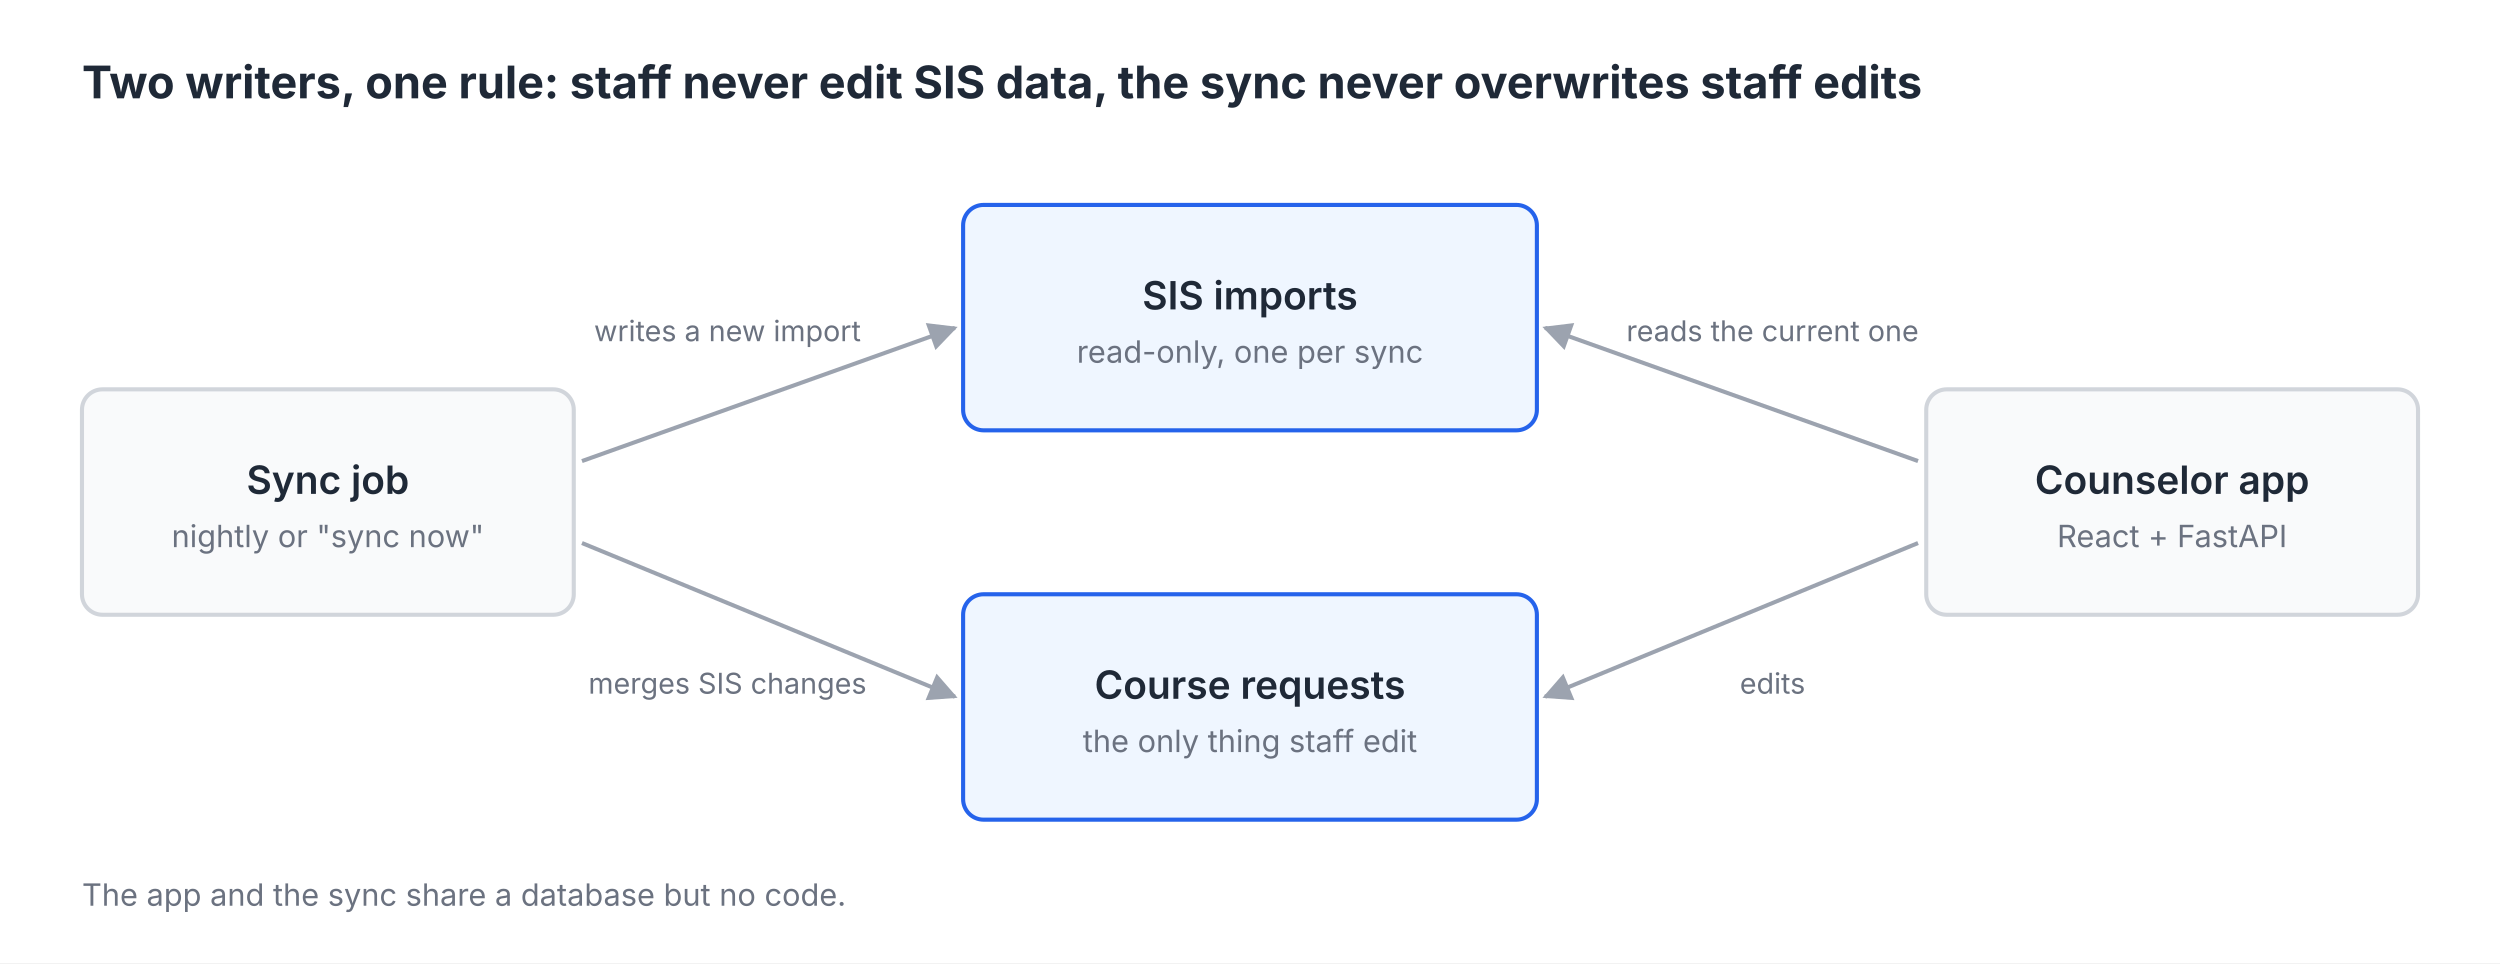
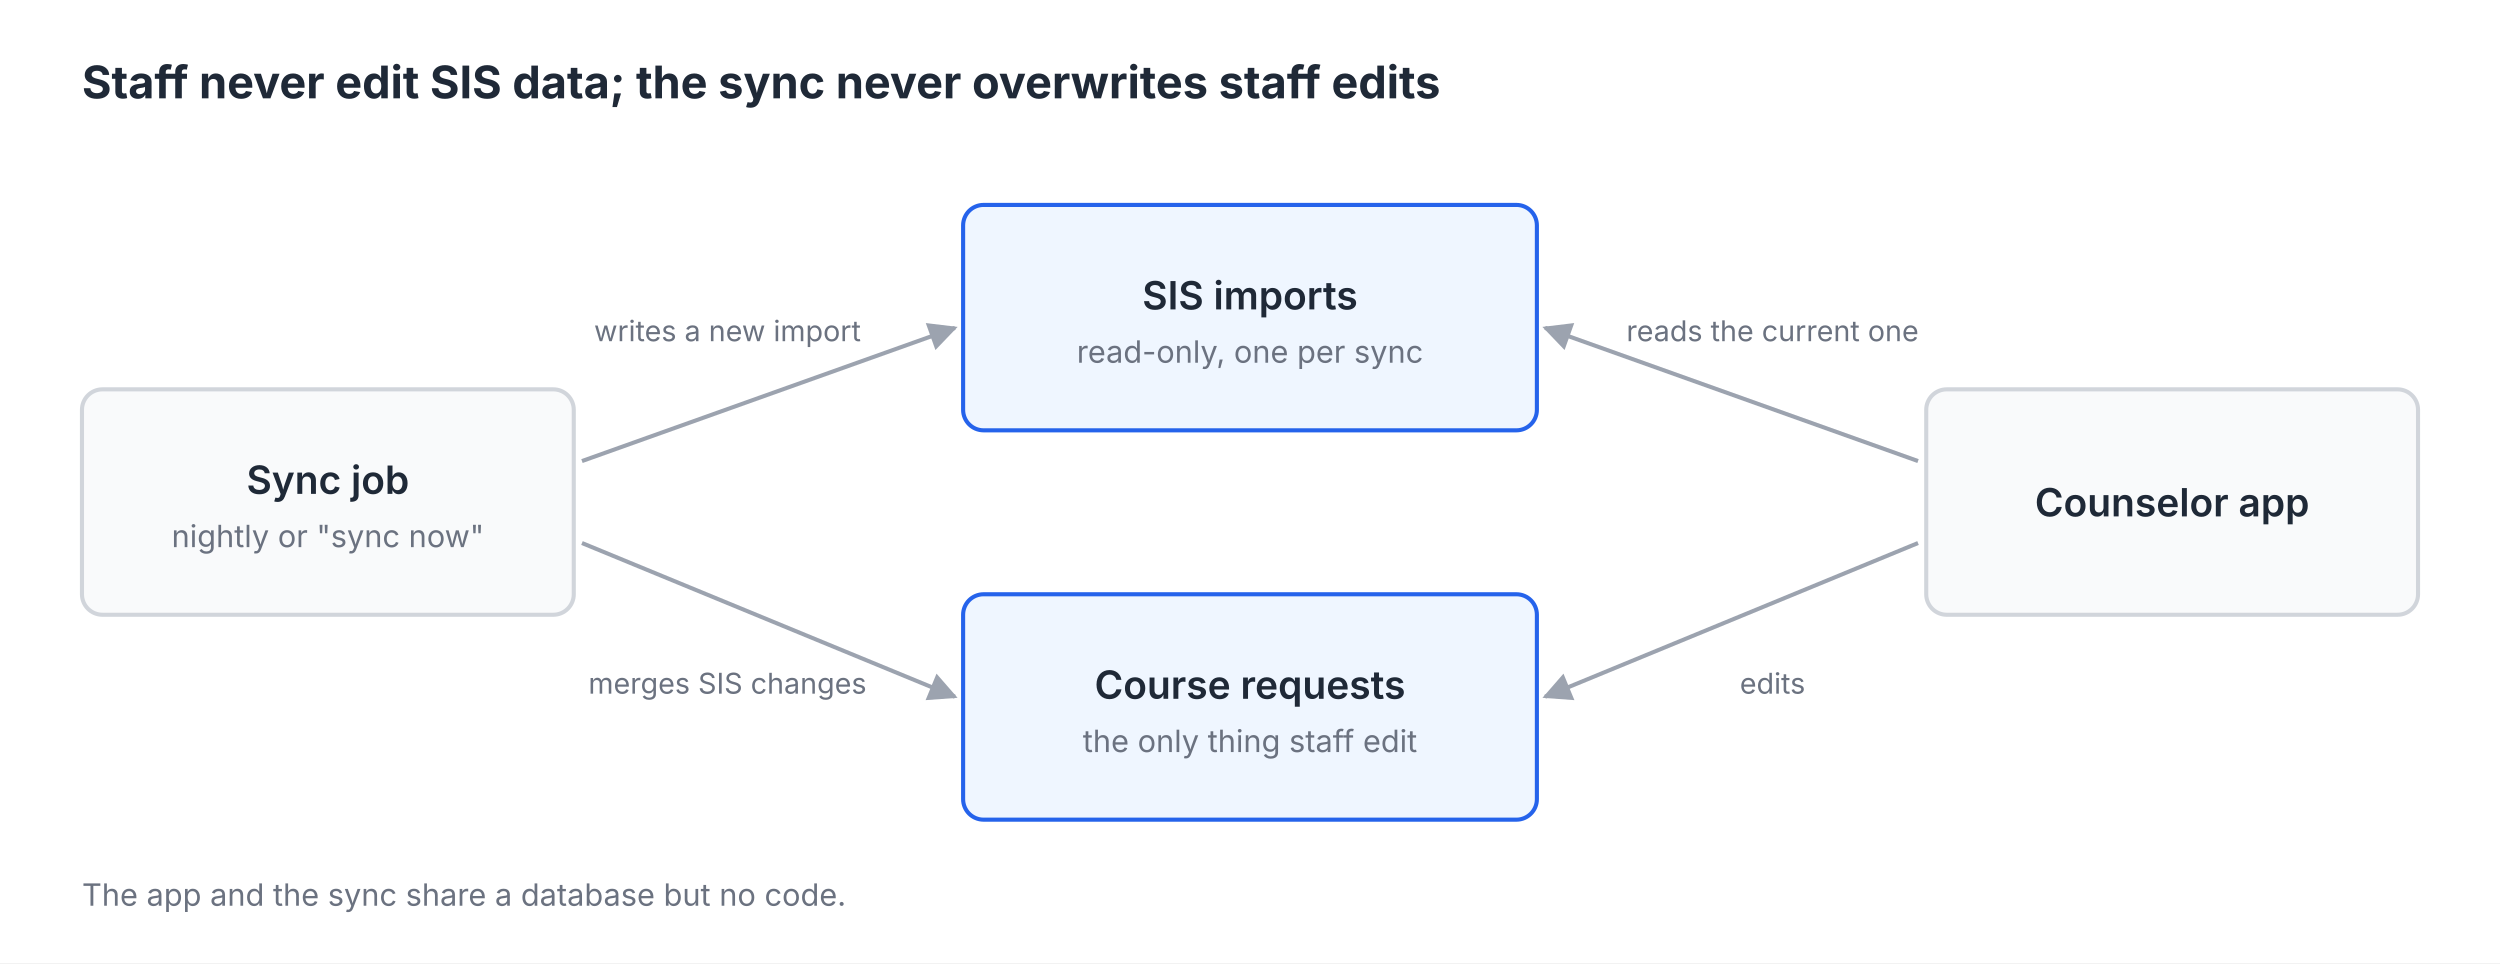
<svg xmlns="http://www.w3.org/2000/svg" width="1220" height="470" viewBox="0 0 1220 470" font-family="Inter, 'Segoe UI', Helvetica, Arial, sans-serif">
  <defs>
    <marker id="a" viewBox="0 0 10 10" refX="9" refY="5" markerWidth="7" markerHeight="7" orient="auto">
      <path d="M0,0 L10,5 L0,10 z" fill="#9ca3af" />
    </marker>
  </defs>
  <rect width="1220" height="470" fill="#ffffff" />
-   <text x="40" y="48" text-anchor="start" font-size="22" font-weight="700" fill="#1f2937">Two writers, one rule: staff never edit SIS data, the sync never overwrites staff edits</text>
+   <text x="40" y="48" text-anchor="start" font-size="22" font-weight="700" fill="#1f2937">Staff never edit SIS data; the sync never overwrites staff edits</text>
  <rect x="40" y="190" width="240" height="110" rx="10" fill="#f9fafb" stroke="#d1d5db" stroke-width="2" />
  <text x="160.0" y="241.0" text-anchor="middle" font-size="19" font-weight="600" fill="#1f2937">Sync job</text>
  <text x="160.0" y="267.0" text-anchor="middle" font-size="15" fill="#6b7280">nightly or "sync now"</text>
  <rect x="470" y="100" width="280" height="110" rx="10" fill="#eff6ff" stroke="#2563eb" stroke-width="2" />
  <text x="610.0" y="151.0" text-anchor="middle" font-size="19" font-weight="600" fill="#1f2937">SIS imports</text>
  <text x="610.0" y="177.0" text-anchor="middle" font-size="15" fill="#6b7280">read-only, one per sync</text>
  <rect x="470" y="290" width="280" height="110" rx="10" fill="#eff6ff" stroke="#2563eb" stroke-width="2" />
  <text x="610.0" y="341.0" text-anchor="middle" font-size="19" font-weight="600" fill="#1f2937">Course requests</text>
  <text x="610.0" y="367.0" text-anchor="middle" font-size="15" fill="#6b7280">the only thing staff edit</text>
  <rect x="940" y="190" width="240" height="110" rx="10" fill="#f9fafb" stroke="#d1d5db" stroke-width="2" />
-   <text x="1060.0" y="241.0" text-anchor="middle" font-size="19" font-weight="600" fill="#1f2937">Counselor app</text>
-   <text x="1060.0" y="267.0" text-anchor="middle" font-size="15" fill="#6b7280">React + FastAPI</text>
+   <text x="1060.0" y="252.0" text-anchor="middle" font-size="19" font-weight="600" fill="#1f2937">Counselor app</text>
  <line x1="284" y1="225" x2="466" y2="160" stroke="#9ca3af" stroke-width="2" marker-end="url(#a)" />
  <text x="355.0" y="166.5" text-anchor="middle" font-size="14" fill="#6b7280">writes a new import</text>
  <line x1="284" y1="265" x2="466" y2="340" stroke="#9ca3af" stroke-width="2" marker-end="url(#a)" />
  <text x="355.0" y="338.5" text-anchor="middle" font-size="14" fill="#6b7280">merges SIS changes</text>
  <line x1="936" y1="225" x2="754" y2="160" stroke="#9ca3af" stroke-width="2" marker-end="url(#a)" />
  <text x="865.0" y="166.5" text-anchor="middle" font-size="14" fill="#6b7280">reads the current one</text>
  <line x1="936" y1="265" x2="754" y2="340" stroke="#9ca3af" stroke-width="2" marker-end="url(#a)" />
  <text x="865.0" y="338.5" text-anchor="middle" font-size="14" fill="#6b7280">edits</text>
  <text x="40" y="442" text-anchor="start" font-size="15" font-weight="400" fill="#6b7280">The app and the sync share a database but no code.</text>
</svg>
